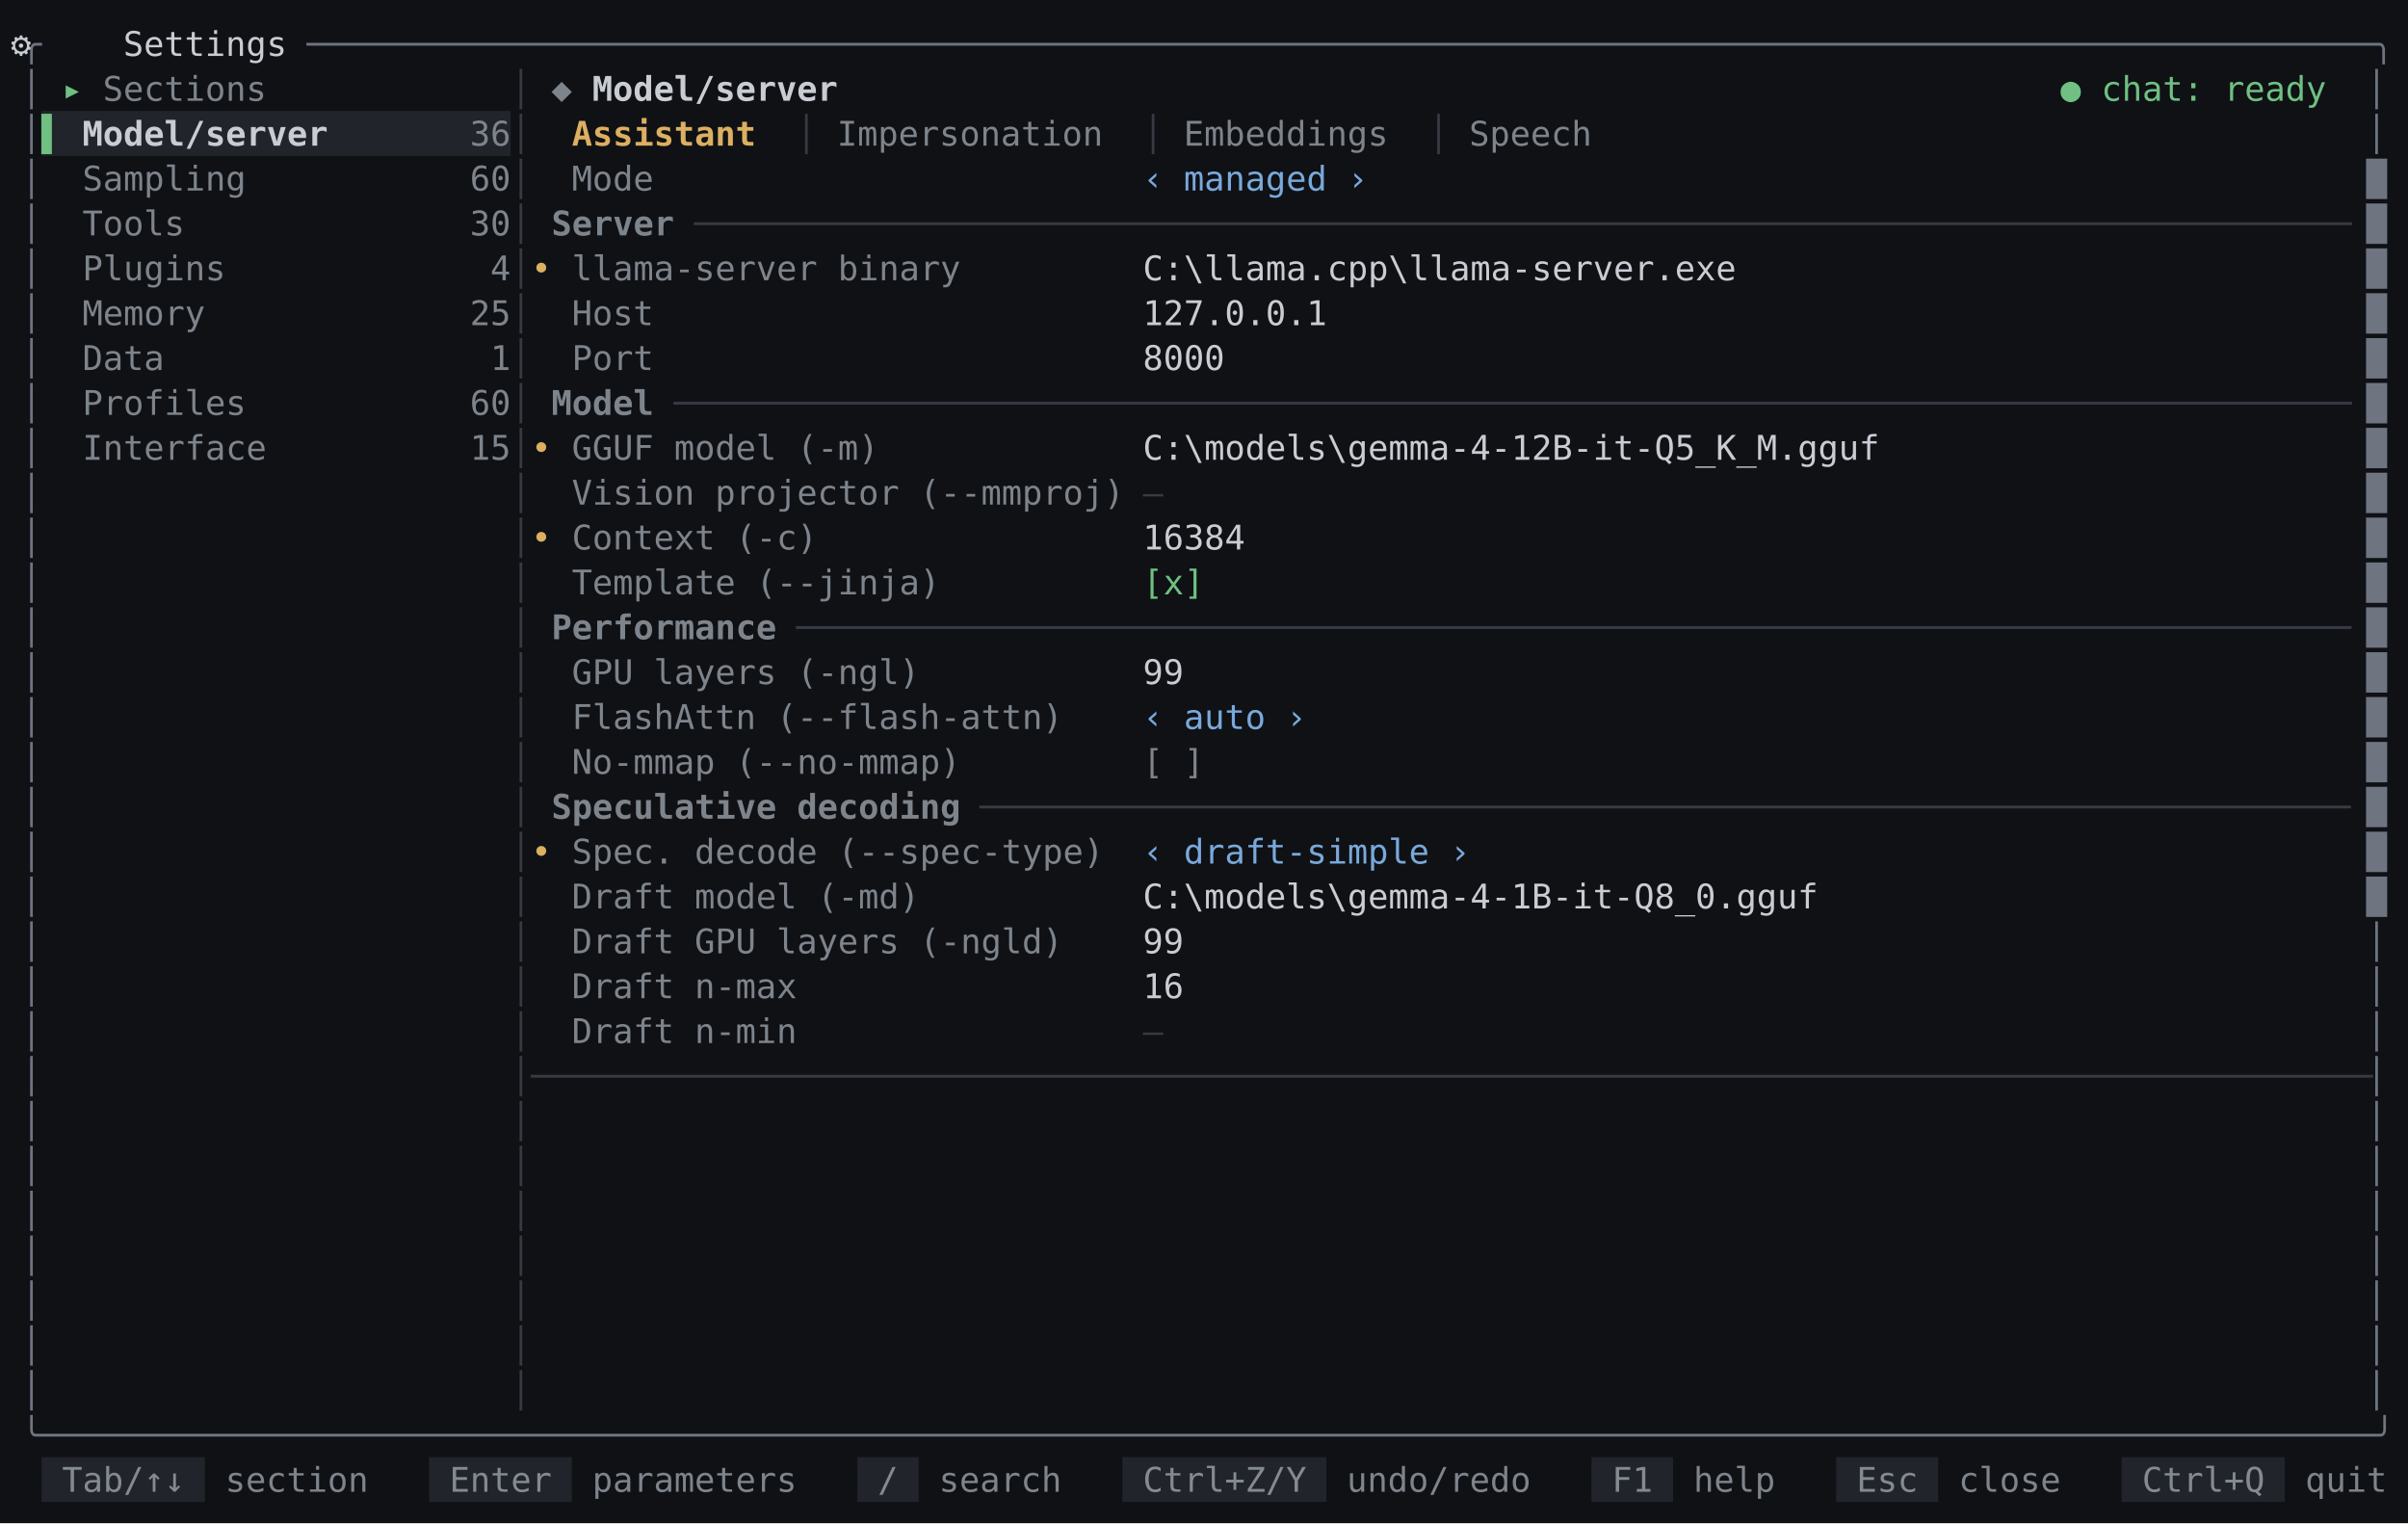
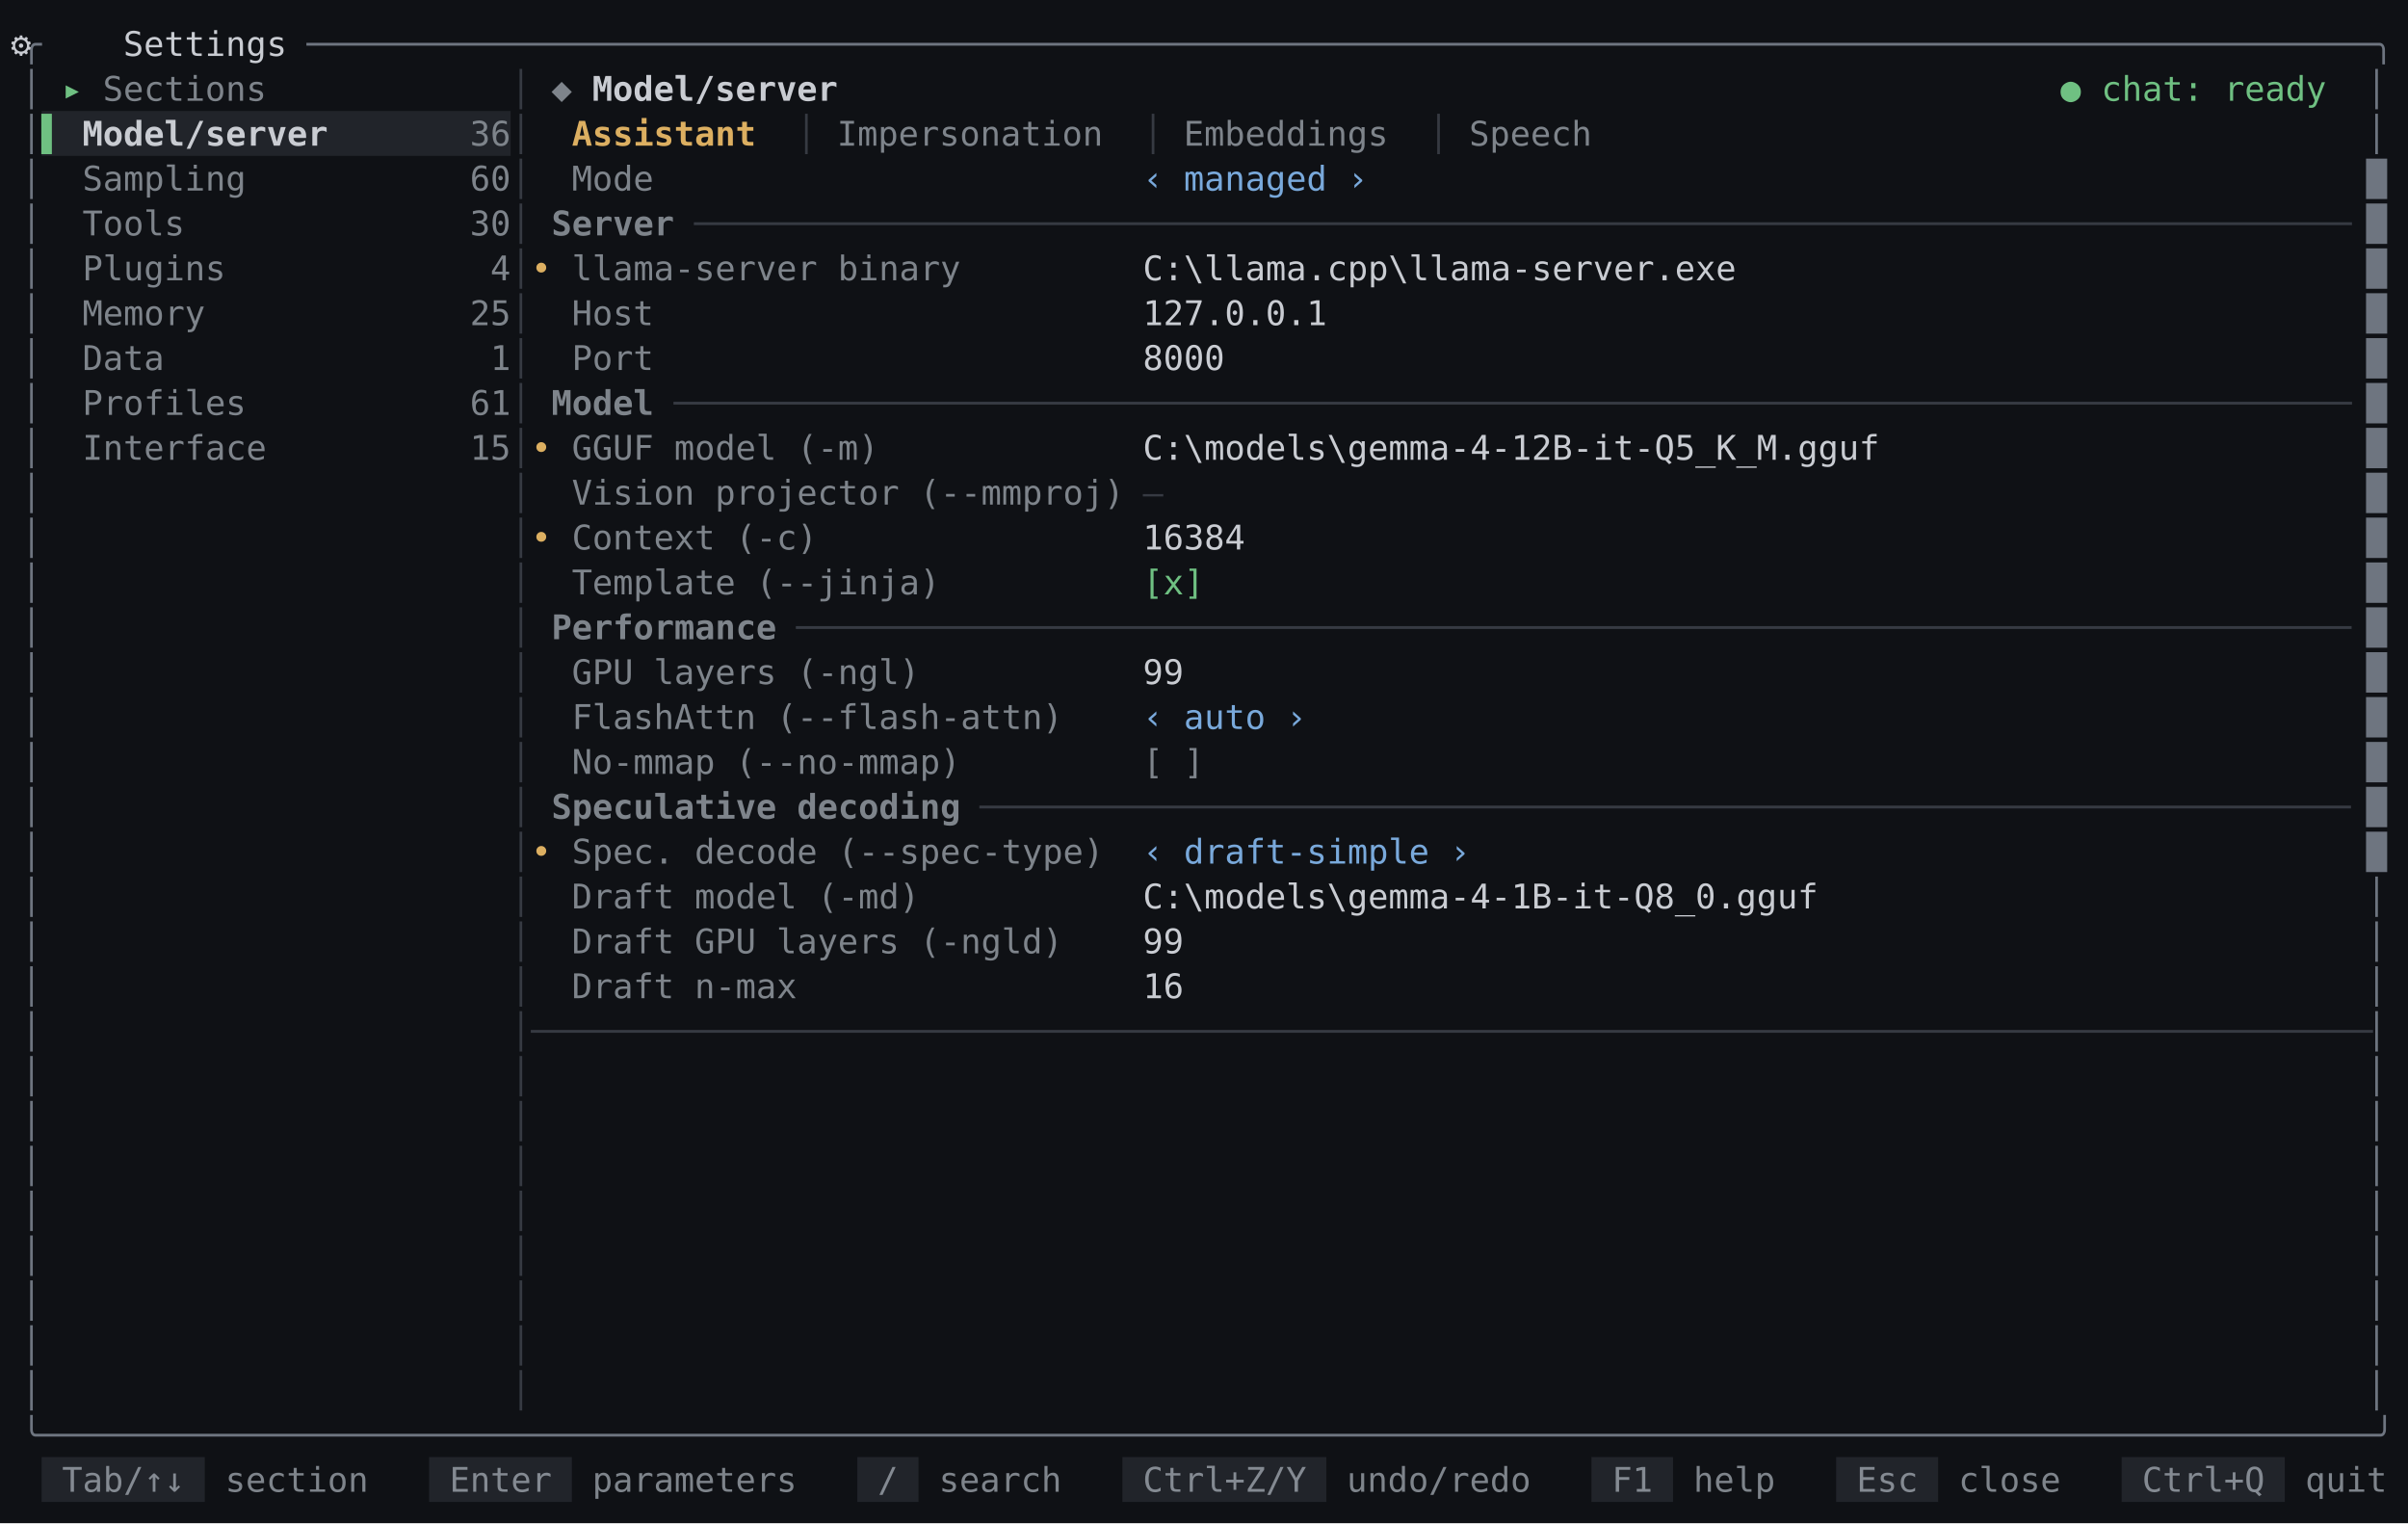
<svg xmlns="http://www.w3.org/2000/svg" id="settings-model-dark-en" viewBox="0 0 1133.6 716.96" width="1133.6" height="716.96" role="img" aria-label="mindfork — the settings model screen, dark theme">
  <style>
@font-face{font-family:'JetBrains Mono';src:url('/fonts/JetBrainsMono-Regular.woff2') format('woff2');font-weight:400;font-style:normal;font-display:swap}
@font-face{font-family:'JetBrains Mono';src:url('/fonts/JetBrainsMono-Bold.woff2') format('woff2');font-weight:700;font-style:normal;font-display:swap}
@font-face{font-family:'JetBrains Mono';src:url('/fonts/JetBrainsMono-Italic.woff2') format('woff2');font-weight:400;font-style:italic;font-display:swap}
#settings-model-dark-en text{font:16px 'JetBrains Mono',monospace;fill:#c9ccd2}#settings-model-dark-en .b{font-weight:700}#settings-model-dark-en .i{font-style:italic}#settings-model-dark-en .u{text-decoration:underline}#settings-model-dark-en .st{text-decoration:line-through}#settings-model-dark-en .u.st{text-decoration:underline line-through}
</style>
  <rect width="100%" height="100%" fill="#0f1115" />
  <text xml:space="preserve" y="26.32">
    <tspan x="10" fill="#6e7580">╭</tspan>
    <tspan x="34" text-anchor="middle">⚙</tspan>
    <tspan x="58" textLength="86.4">Settings </tspan>
    <tspan x="144.4" textLength="979.2" fill="#6e7580">─────────────────────────────────────────────────────────────────────────────────────────────────────╮</tspan>
  </text>
  <text xml:space="preserve" y="47.44">
    <tspan x="10" fill="#6e7580">│</tspan>
    <tspan x="29.2" textLength="19.2" fill="#6fc082">▸ </tspan>
    <tspan x="48.4" textLength="86.4" fill="#7e848b">Sections </tspan>
    <tspan x="240.4" fill="#363a42">│</tspan>
    <tspan x="259.6" textLength="19.2" fill="#7e848b">◆ </tspan>
    <tspan x="278.8" textLength="124.8" class="b">Model/server </tspan>
    <tspan x="970" class="b" fill="#6fc082">●</tspan>
    <tspan x="989.2" textLength="115.2" fill="#6fc082">chat: ready </tspan>
    <tspan x="1114" fill="#6e7580">│</tspan>
  </text>
  <rect x="19.6" y="52.24" width="220.8" height="21.12" fill="#21242a" />
  <text xml:space="preserve" y="68.56">
    <tspan x="10" fill="#6e7580">│</tspan>
    <tspan x="19.6" textLength="19.2" fill="#6fc082">▌ </tspan>
    <tspan x="38.8" textLength="115.2" class="b">Model/server</tspan>
    <tspan x="221.2" textLength="19.2" fill="#7e848b">36</tspan>
    <tspan x="240.4" fill="#363a42">│</tspan>
    <tspan x="269.2" textLength="96" class="b" fill="#dcaf61">Assistant </tspan>
    <tspan x="374.8" fill="#363a42">│</tspan>
    <tspan x="394" textLength="134.4" fill="#7e848b">Impersonation </tspan>
    <tspan x="538" fill="#363a42">│</tspan>
    <tspan x="557.2" textLength="105.6" fill="#7e848b">Embeddings </tspan>
    <tspan x="672.4" fill="#363a42">│</tspan>
    <tspan x="691.6" textLength="67.2" fill="#7e848b">Speech </tspan>
    <tspan x="1114" fill="#6e7580">│</tspan>
  </text>
  <text xml:space="preserve" y="89.68">
    <tspan x="10" fill="#6e7580">│</tspan>
    <tspan x="38.8" textLength="76.8" fill="#7e848b">Sampling</tspan>
    <tspan x="221.2" textLength="19.2" fill="#7e848b">60</tspan>
    <tspan x="240.4" fill="#363a42">│</tspan>
    <tspan x="269.2" textLength="38.4" fill="#7e848b">Mode</tspan>
    <tspan x="538" textLength="105.6" fill="#79a9db">‹ managed ›</tspan>
    <tspan x="1114" fill="#6e7580">█</tspan>
  </text>
  <text xml:space="preserve" y="110.8">
    <tspan x="10" fill="#6e7580">│</tspan>
    <tspan x="38.8" textLength="48" fill="#7e848b">Tools</tspan>
    <tspan x="221.2" textLength="19.2" fill="#7e848b">30</tspan>
    <tspan x="240.4" fill="#363a42">│</tspan>
    <tspan x="259.6" textLength="67.2" class="b" fill="#7e848b">Server </tspan>
    <tspan x="326.8" textLength="777.6" fill="#363a42">─────────────────────────────────────────────────────────────────────────────────</tspan>
    <tspan x="1114" fill="#6e7580">█</tspan>
  </text>
  <text xml:space="preserve" y="131.92">
    <tspan x="10" fill="#6e7580">│</tspan>
    <tspan x="38.8" textLength="67.2" fill="#7e848b">Plugins</tspan>
    <tspan x="230.8" fill="#7e848b">4</tspan>
    <tspan x="240.4" fill="#363a42">│</tspan>
    <tspan x="250" textLength="19.2" fill="#dcaf61">• </tspan>
    <tspan x="269.2" textLength="182.4" fill="#7e848b">llama-server binary</tspan>
    <tspan x="538" textLength="576">C:\llama.cpp\llama-server.exe                               </tspan>
    <tspan x="1114" fill="#6e7580">█</tspan>
  </text>
  <text xml:space="preserve" y="153.04">
    <tspan x="10" fill="#6e7580">│</tspan>
    <tspan x="38.8" textLength="57.6" fill="#7e848b">Memory</tspan>
    <tspan x="221.2" textLength="19.2" fill="#7e848b">25</tspan>
    <tspan x="240.4" fill="#363a42">│</tspan>
    <tspan x="269.2" textLength="38.4" fill="#7e848b">Host</tspan>
    <tspan x="538" textLength="576">127.0.0.1                                                   </tspan>
    <tspan x="1114" fill="#6e7580">█</tspan>
  </text>
  <text xml:space="preserve" y="174.16">
    <tspan x="10" fill="#6e7580">│</tspan>
    <tspan x="38.8" textLength="38.4" fill="#7e848b">Data</tspan>
    <tspan x="230.8" fill="#7e848b">1</tspan>
    <tspan x="240.4" fill="#363a42">│</tspan>
    <tspan x="269.2" textLength="38.4" fill="#7e848b">Port</tspan>
    <tspan x="538" textLength="576">8000                                                        </tspan>
    <tspan x="1114" fill="#6e7580">█</tspan>
  </text>
  <text xml:space="preserve" y="195.28">
    <tspan x="10" fill="#6e7580">│</tspan>
    <tspan x="38.8" textLength="76.8" fill="#7e848b">Profiles</tspan>
-     <tspan x="221.2" textLength="19.2" fill="#7e848b">60</tspan>
+     <tspan x="221.2" textLength="19.2" fill="#7e848b">61</tspan>
    <tspan x="240.4" fill="#363a42">│</tspan>
    <tspan x="259.6" textLength="57.6" class="b" fill="#7e848b">Model </tspan>
    <tspan x="317.2" textLength="787.2" fill="#363a42">──────────────────────────────────────────────────────────────────────────────────</tspan>
    <tspan x="1114" fill="#6e7580">█</tspan>
  </text>
  <text xml:space="preserve" y="216.4">
    <tspan x="10" fill="#6e7580">│</tspan>
    <tspan x="38.8" textLength="86.4" fill="#7e848b">Interface</tspan>
    <tspan x="221.2" textLength="19.2" fill="#7e848b">15</tspan>
    <tspan x="240.4" fill="#363a42">│</tspan>
    <tspan x="250" textLength="19.2" fill="#dcaf61">• </tspan>
    <tspan x="269.2" textLength="144" fill="#7e848b">GGUF model (-m)</tspan>
    <tspan x="538" textLength="576">C:\models\gemma-4-12B-it-Q5_K_M.gguf                        </tspan>
    <tspan x="1114" fill="#6e7580">█</tspan>
  </text>
  <text xml:space="preserve" y="237.52">
    <tspan x="10" fill="#6e7580">│</tspan>
    <tspan x="240.4" fill="#363a42">│</tspan>
    <tspan x="269.2" textLength="259.2" fill="#7e848b">Vision projector (--mmproj)</tspan>
    <tspan x="538" fill="#363a42">—</tspan>
    <tspan x="1114" fill="#6e7580">█</tspan>
  </text>
  <text xml:space="preserve" y="258.64">
    <tspan x="10" fill="#6e7580">│</tspan>
    <tspan x="240.4" fill="#363a42">│</tspan>
    <tspan x="250" textLength="19.2" fill="#dcaf61">• </tspan>
    <tspan x="269.2" textLength="115.2" fill="#7e848b">Context (-c)</tspan>
    <tspan x="538" textLength="576">16384                                                       </tspan>
    <tspan x="1114" fill="#6e7580">█</tspan>
  </text>
  <text xml:space="preserve" y="279.76">
    <tspan x="10" fill="#6e7580">│</tspan>
    <tspan x="240.4" fill="#363a42">│</tspan>
    <tspan x="269.2" textLength="172.8" fill="#7e848b">Template (--jinja)</tspan>
    <tspan x="538" textLength="28.8" fill="#6fc082">[x]</tspan>
    <tspan x="1114" fill="#6e7580">█</tspan>
  </text>
  <text xml:space="preserve" y="300.88">
    <tspan x="10" fill="#6e7580">│</tspan>
    <tspan x="240.4" fill="#363a42">│</tspan>
    <tspan x="259.6" textLength="115.2" class="b" fill="#7e848b">Performance </tspan>
    <tspan x="374.8" textLength="729.6" fill="#363a42">────────────────────────────────────────────────────────────────────────────</tspan>
    <tspan x="1114" fill="#6e7580">█</tspan>
  </text>
  <text xml:space="preserve" y="322">
    <tspan x="10" fill="#6e7580">│</tspan>
    <tspan x="240.4" fill="#363a42">│</tspan>
    <tspan x="269.2" textLength="163.2" fill="#7e848b">GPU layers (-ngl)</tspan>
    <tspan x="538" textLength="576">99                                                          </tspan>
    <tspan x="1114" fill="#6e7580">█</tspan>
  </text>
  <text xml:space="preserve" y="343.12">
    <tspan x="10" fill="#6e7580">│</tspan>
    <tspan x="240.4" fill="#363a42">│</tspan>
    <tspan x="269.2" textLength="230.4" fill="#7e848b">FlashAttn (--flash-attn)</tspan>
    <tspan x="538" textLength="76.8" fill="#79a9db">‹ auto ›</tspan>
    <tspan x="1114" fill="#6e7580">█</tspan>
  </text>
  <text xml:space="preserve" y="364.24">
    <tspan x="10" fill="#6e7580">│</tspan>
    <tspan x="240.4" fill="#363a42">│</tspan>
    <tspan x="269.2" textLength="182.4" fill="#7e848b">No-mmap (--no-mmap)</tspan>
    <tspan x="538" textLength="28.8" fill="#7e848b">[ ]</tspan>
    <tspan x="1114" fill="#6e7580">█</tspan>
  </text>
  <text xml:space="preserve" y="385.36">
    <tspan x="10" fill="#6e7580">│</tspan>
    <tspan x="240.4" fill="#363a42">│</tspan>
    <tspan x="259.6" textLength="201.6" class="b" fill="#7e848b">Speculative decoding </tspan>
    <tspan x="461.2" textLength="643.2" fill="#363a42">───────────────────────────────────────────────────────────────────</tspan>
    <tspan x="1114" fill="#6e7580">█</tspan>
  </text>
  <text xml:space="preserve" y="406.48">
    <tspan x="10" fill="#6e7580">│</tspan>
    <tspan x="240.4" fill="#363a42">│</tspan>
    <tspan x="250" textLength="19.2" fill="#dcaf61">• </tspan>
    <tspan x="269.2" textLength="249.6" fill="#7e848b">Spec. decode (--spec-type)</tspan>
    <tspan x="538" textLength="153.6" fill="#79a9db">‹ draft-simple ›</tspan>
    <tspan x="1114" fill="#6e7580">█</tspan>
  </text>
  <text xml:space="preserve" y="427.6">
    <tspan x="10" fill="#6e7580">│</tspan>
    <tspan x="240.4" fill="#363a42">│</tspan>
    <tspan x="269.2" textLength="163.2" fill="#7e848b">Draft model (-md)</tspan>
    <tspan x="538" textLength="576">C:\models\gemma-4-1B-it-Q8_0.gguf                           </tspan>
-     <tspan x="1114" fill="#6e7580">█</tspan>
+     <tspan x="1114" fill="#6e7580">│</tspan>
  </text>
  <text xml:space="preserve" y="448.72">
    <tspan x="10" fill="#6e7580">│</tspan>
    <tspan x="240.4" fill="#363a42">│</tspan>
    <tspan x="269.2" textLength="230.4" fill="#7e848b">Draft GPU layers (-ngld)</tspan>
    <tspan x="538" textLength="576">99                                                          </tspan>
    <tspan x="1114" fill="#6e7580">│</tspan>
  </text>
  <text xml:space="preserve" y="469.84">
    <tspan x="10" fill="#6e7580">│</tspan>
    <tspan x="240.4" fill="#363a42">│</tspan>
    <tspan x="269.2" textLength="105.6" fill="#7e848b">Draft n-max</tspan>
    <tspan x="538" textLength="576">16                                                          </tspan>
    <tspan x="1114" fill="#6e7580">│</tspan>
  </text>
  <text xml:space="preserve" y="490.96">
    <tspan x="10" fill="#6e7580">│</tspan>
-     <tspan x="240.4" fill="#363a42">│</tspan>
-     <tspan x="269.2" textLength="105.6" fill="#7e848b">Draft n-min</tspan>
-     <tspan x="538" fill="#363a42">—</tspan>
+     <tspan x="240.4" textLength="873.6" fill="#363a42">│──────────────────────────────────────────────────────────────────────────────────────────</tspan>
    <tspan x="1114" fill="#6e7580">│</tspan>
  </text>
  <text xml:space="preserve" y="512.08">
    <tspan x="10" fill="#6e7580">│</tspan>
-     <tspan x="240.4" textLength="873.6" fill="#363a42">│──────────────────────────────────────────────────────────────────────────────────────────</tspan>
+     <tspan x="240.4" fill="#363a42">│</tspan>
    <tspan x="1114" fill="#6e7580">│</tspan>
  </text>
  <text xml:space="preserve" y="533.2">
    <tspan x="10" fill="#6e7580">│</tspan>
    <tspan x="240.4" fill="#363a42">│</tspan>
    <tspan x="1114" fill="#6e7580">│</tspan>
  </text>
  <text xml:space="preserve" y="554.32">
    <tspan x="10" fill="#6e7580">│</tspan>
    <tspan x="240.4" fill="#363a42">│</tspan>
    <tspan x="1114" fill="#6e7580">│</tspan>
  </text>
  <text xml:space="preserve" y="575.44">
    <tspan x="10" fill="#6e7580">│</tspan>
    <tspan x="240.4" fill="#363a42">│</tspan>
    <tspan x="1114" fill="#6e7580">│</tspan>
  </text>
  <text xml:space="preserve" y="596.56">
    <tspan x="10" fill="#6e7580">│</tspan>
    <tspan x="240.4" fill="#363a42">│</tspan>
    <tspan x="1114" fill="#6e7580">│</tspan>
  </text>
  <text xml:space="preserve" y="617.68">
    <tspan x="10" fill="#6e7580">│</tspan>
    <tspan x="240.4" fill="#363a42">│</tspan>
    <tspan x="1114" fill="#6e7580">│</tspan>
  </text>
  <text xml:space="preserve" y="638.8">
    <tspan x="10" fill="#6e7580">│</tspan>
    <tspan x="240.4" fill="#363a42">│</tspan>
    <tspan x="1114" fill="#6e7580">│</tspan>
  </text>
  <text xml:space="preserve" y="659.92">
    <tspan x="10" fill="#6e7580">│</tspan>
    <tspan x="240.4" fill="#363a42">│</tspan>
    <tspan x="1114" fill="#6e7580">│</tspan>
  </text>
  <text xml:space="preserve" y="681.04">
    <tspan x="10" textLength="1113.6" fill="#6e7580">╰──────────────────────────────────────────────────────────────────────────────────────────────────────────────────╯</tspan>
  </text>
  <rect x="19.6" y="685.84" width="76.8" height="21.12" fill="#21242a" />
  <rect x="202" y="685.84" width="67.2" height="21.12" fill="#21242a" />
  <rect x="403.6" y="685.84" width="28.8" height="21.12" fill="#21242a" />
  <rect x="528.4" y="685.84" width="96" height="21.12" fill="#21242a" />
  <rect x="749.2" y="685.84" width="38.4" height="21.12" fill="#21242a" />
  <rect x="864.4" y="685.84" width="48" height="21.12" fill="#21242a" />
  <rect x="998.8" y="685.84" width="76.8" height="21.12" fill="#21242a" />
  <text xml:space="preserve" y="702.16">
    <tspan x="29.2" textLength="67.2" fill="#848a92">Tab/↑↓ </tspan>
    <tspan x="106" textLength="67.2" fill="#7e848b">section</tspan>
    <tspan x="211.6" textLength="57.6" fill="#848a92">Enter </tspan>
    <tspan x="278.8" textLength="96" fill="#7e848b">parameters</tspan>
    <tspan x="413.2" textLength="19.2" fill="#848a92">/ </tspan>
    <tspan x="442" textLength="57.6" fill="#7e848b">search</tspan>
    <tspan x="538" textLength="86.4" fill="#848a92">Ctrl+Z/Y </tspan>
    <tspan x="634" textLength="86.4" fill="#7e848b">undo/redo</tspan>
    <tspan x="758.8" textLength="28.8" fill="#848a92">F1 </tspan>
    <tspan x="797.2" textLength="38.4" fill="#7e848b">help</tspan>
    <tspan x="874" textLength="38.4" fill="#848a92">Esc </tspan>
    <tspan x="922" textLength="48" fill="#7e848b">close</tspan>
    <tspan x="1008.4" textLength="67.2" fill="#848a92">Ctrl+Q </tspan>
    <tspan x="1085.2" textLength="38.4" fill="#7e848b">quit</tspan>
  </text>
</svg>
